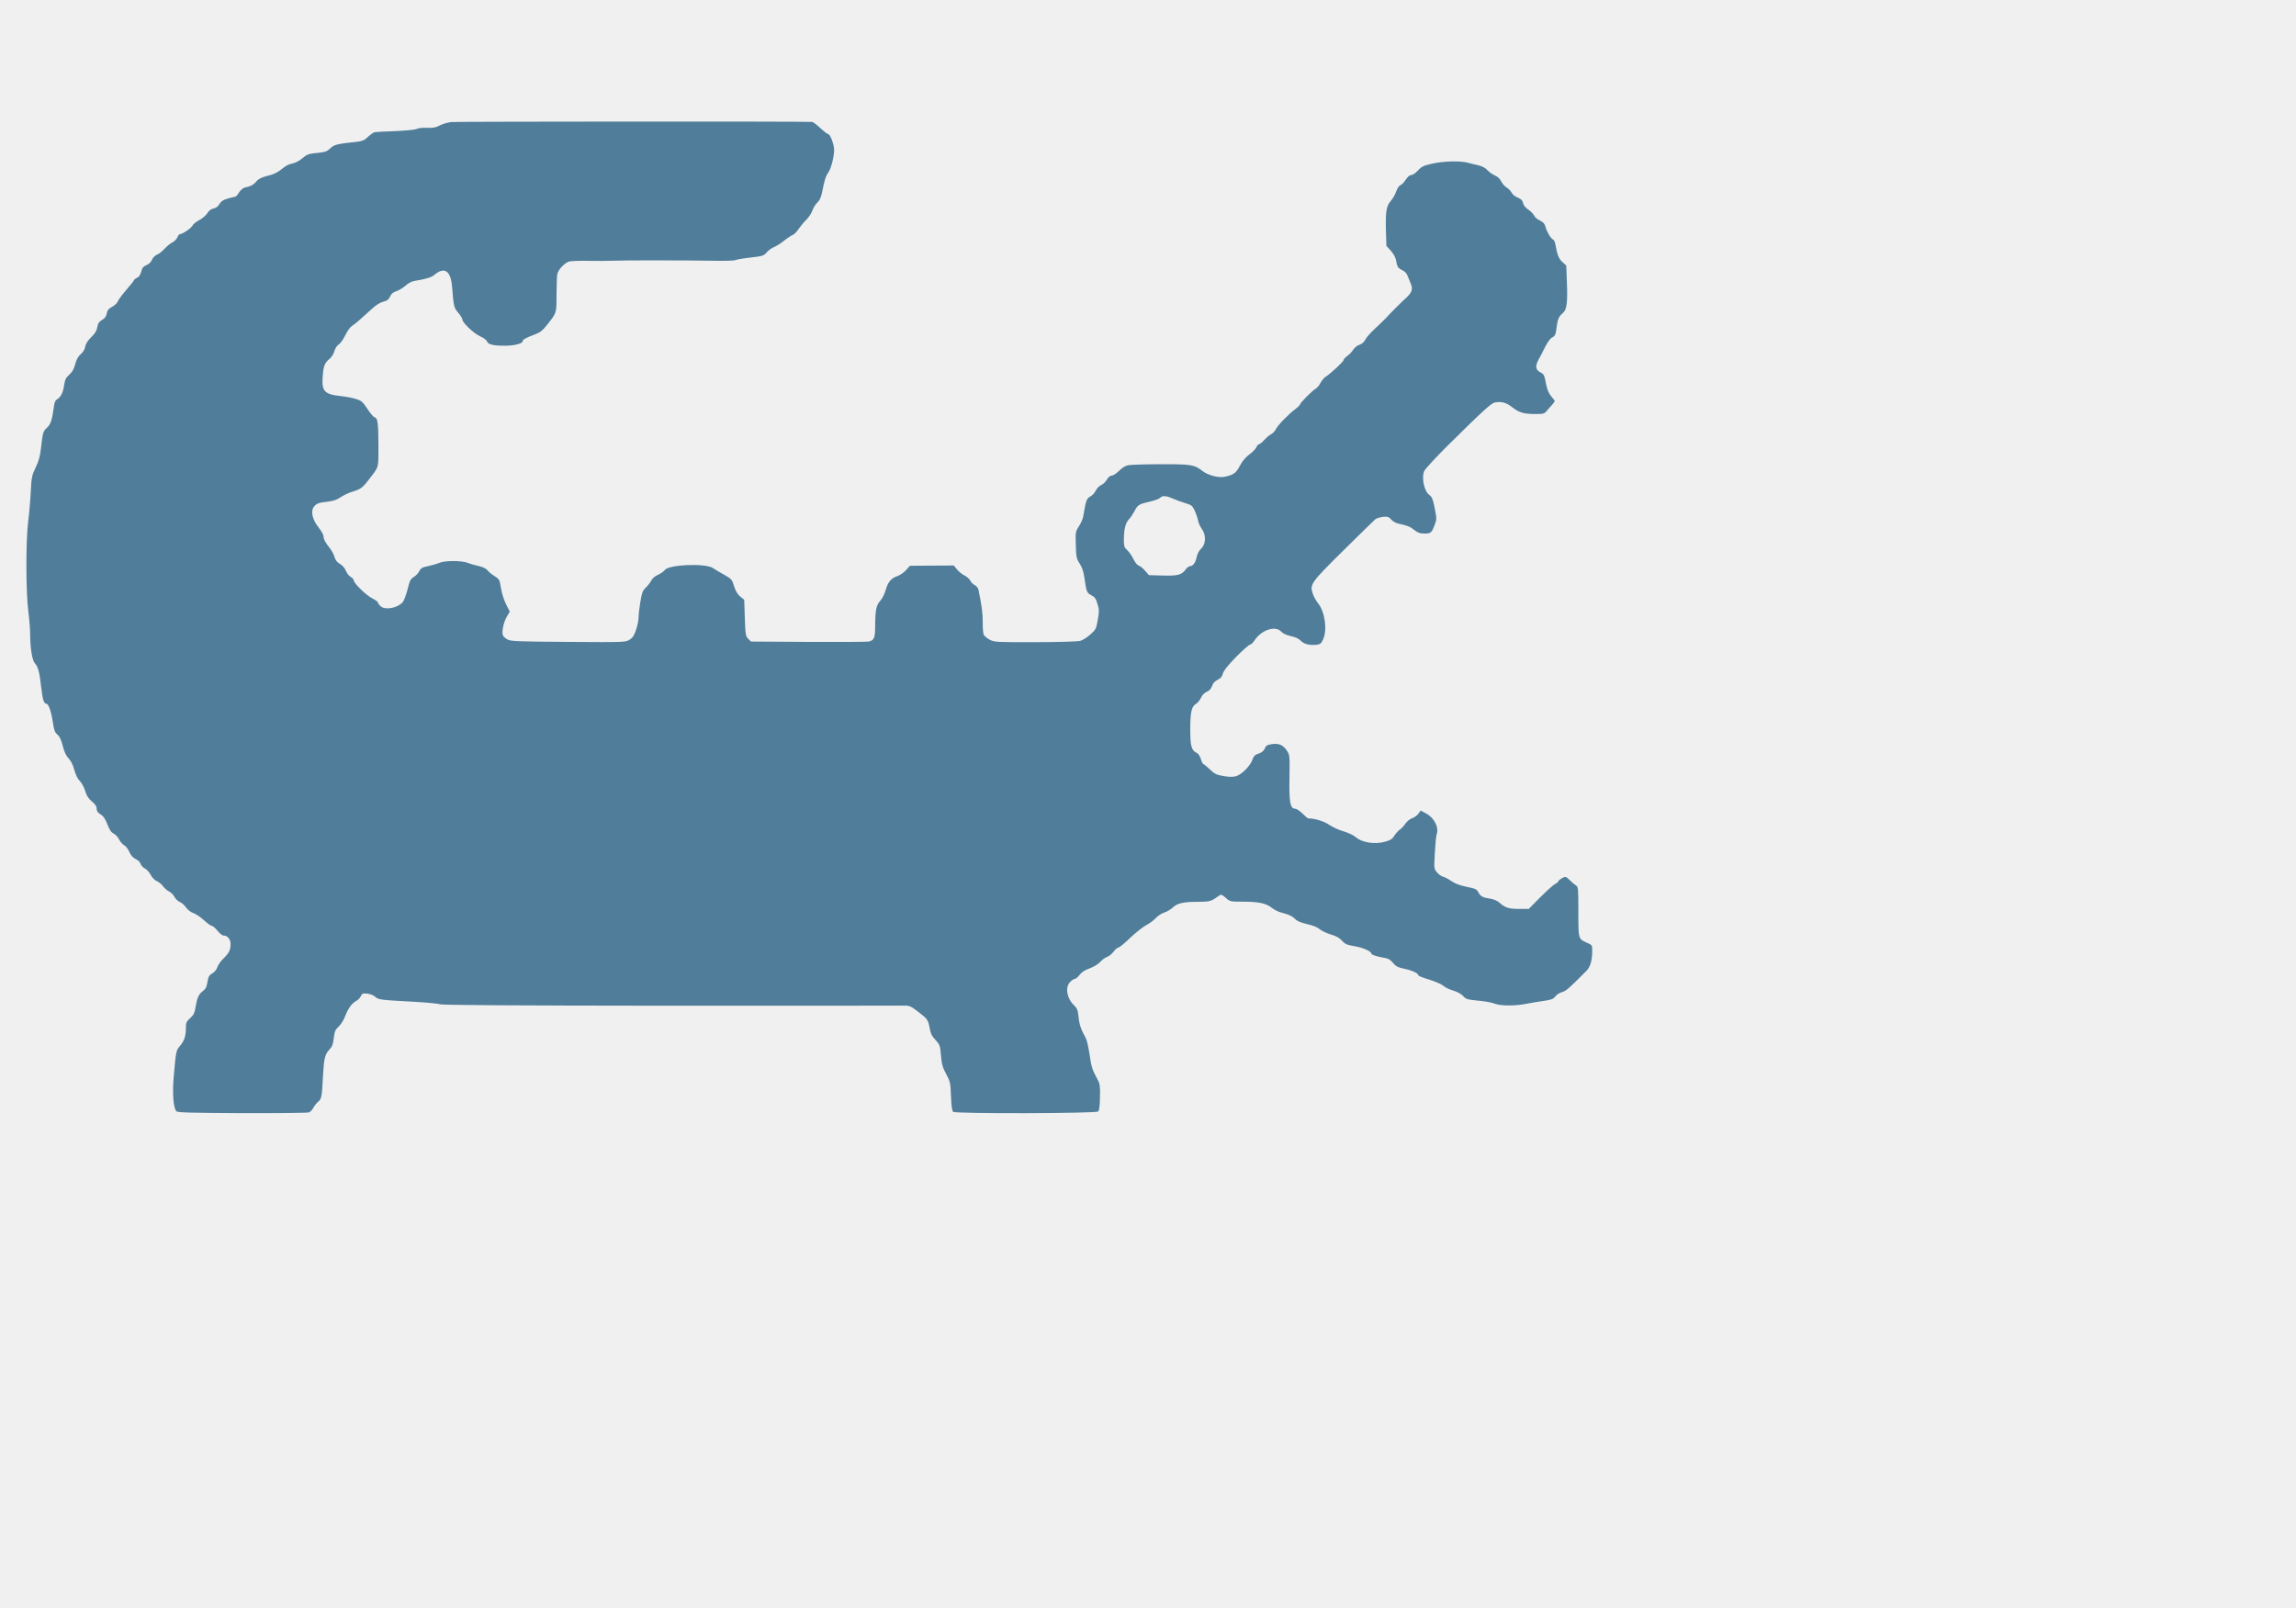
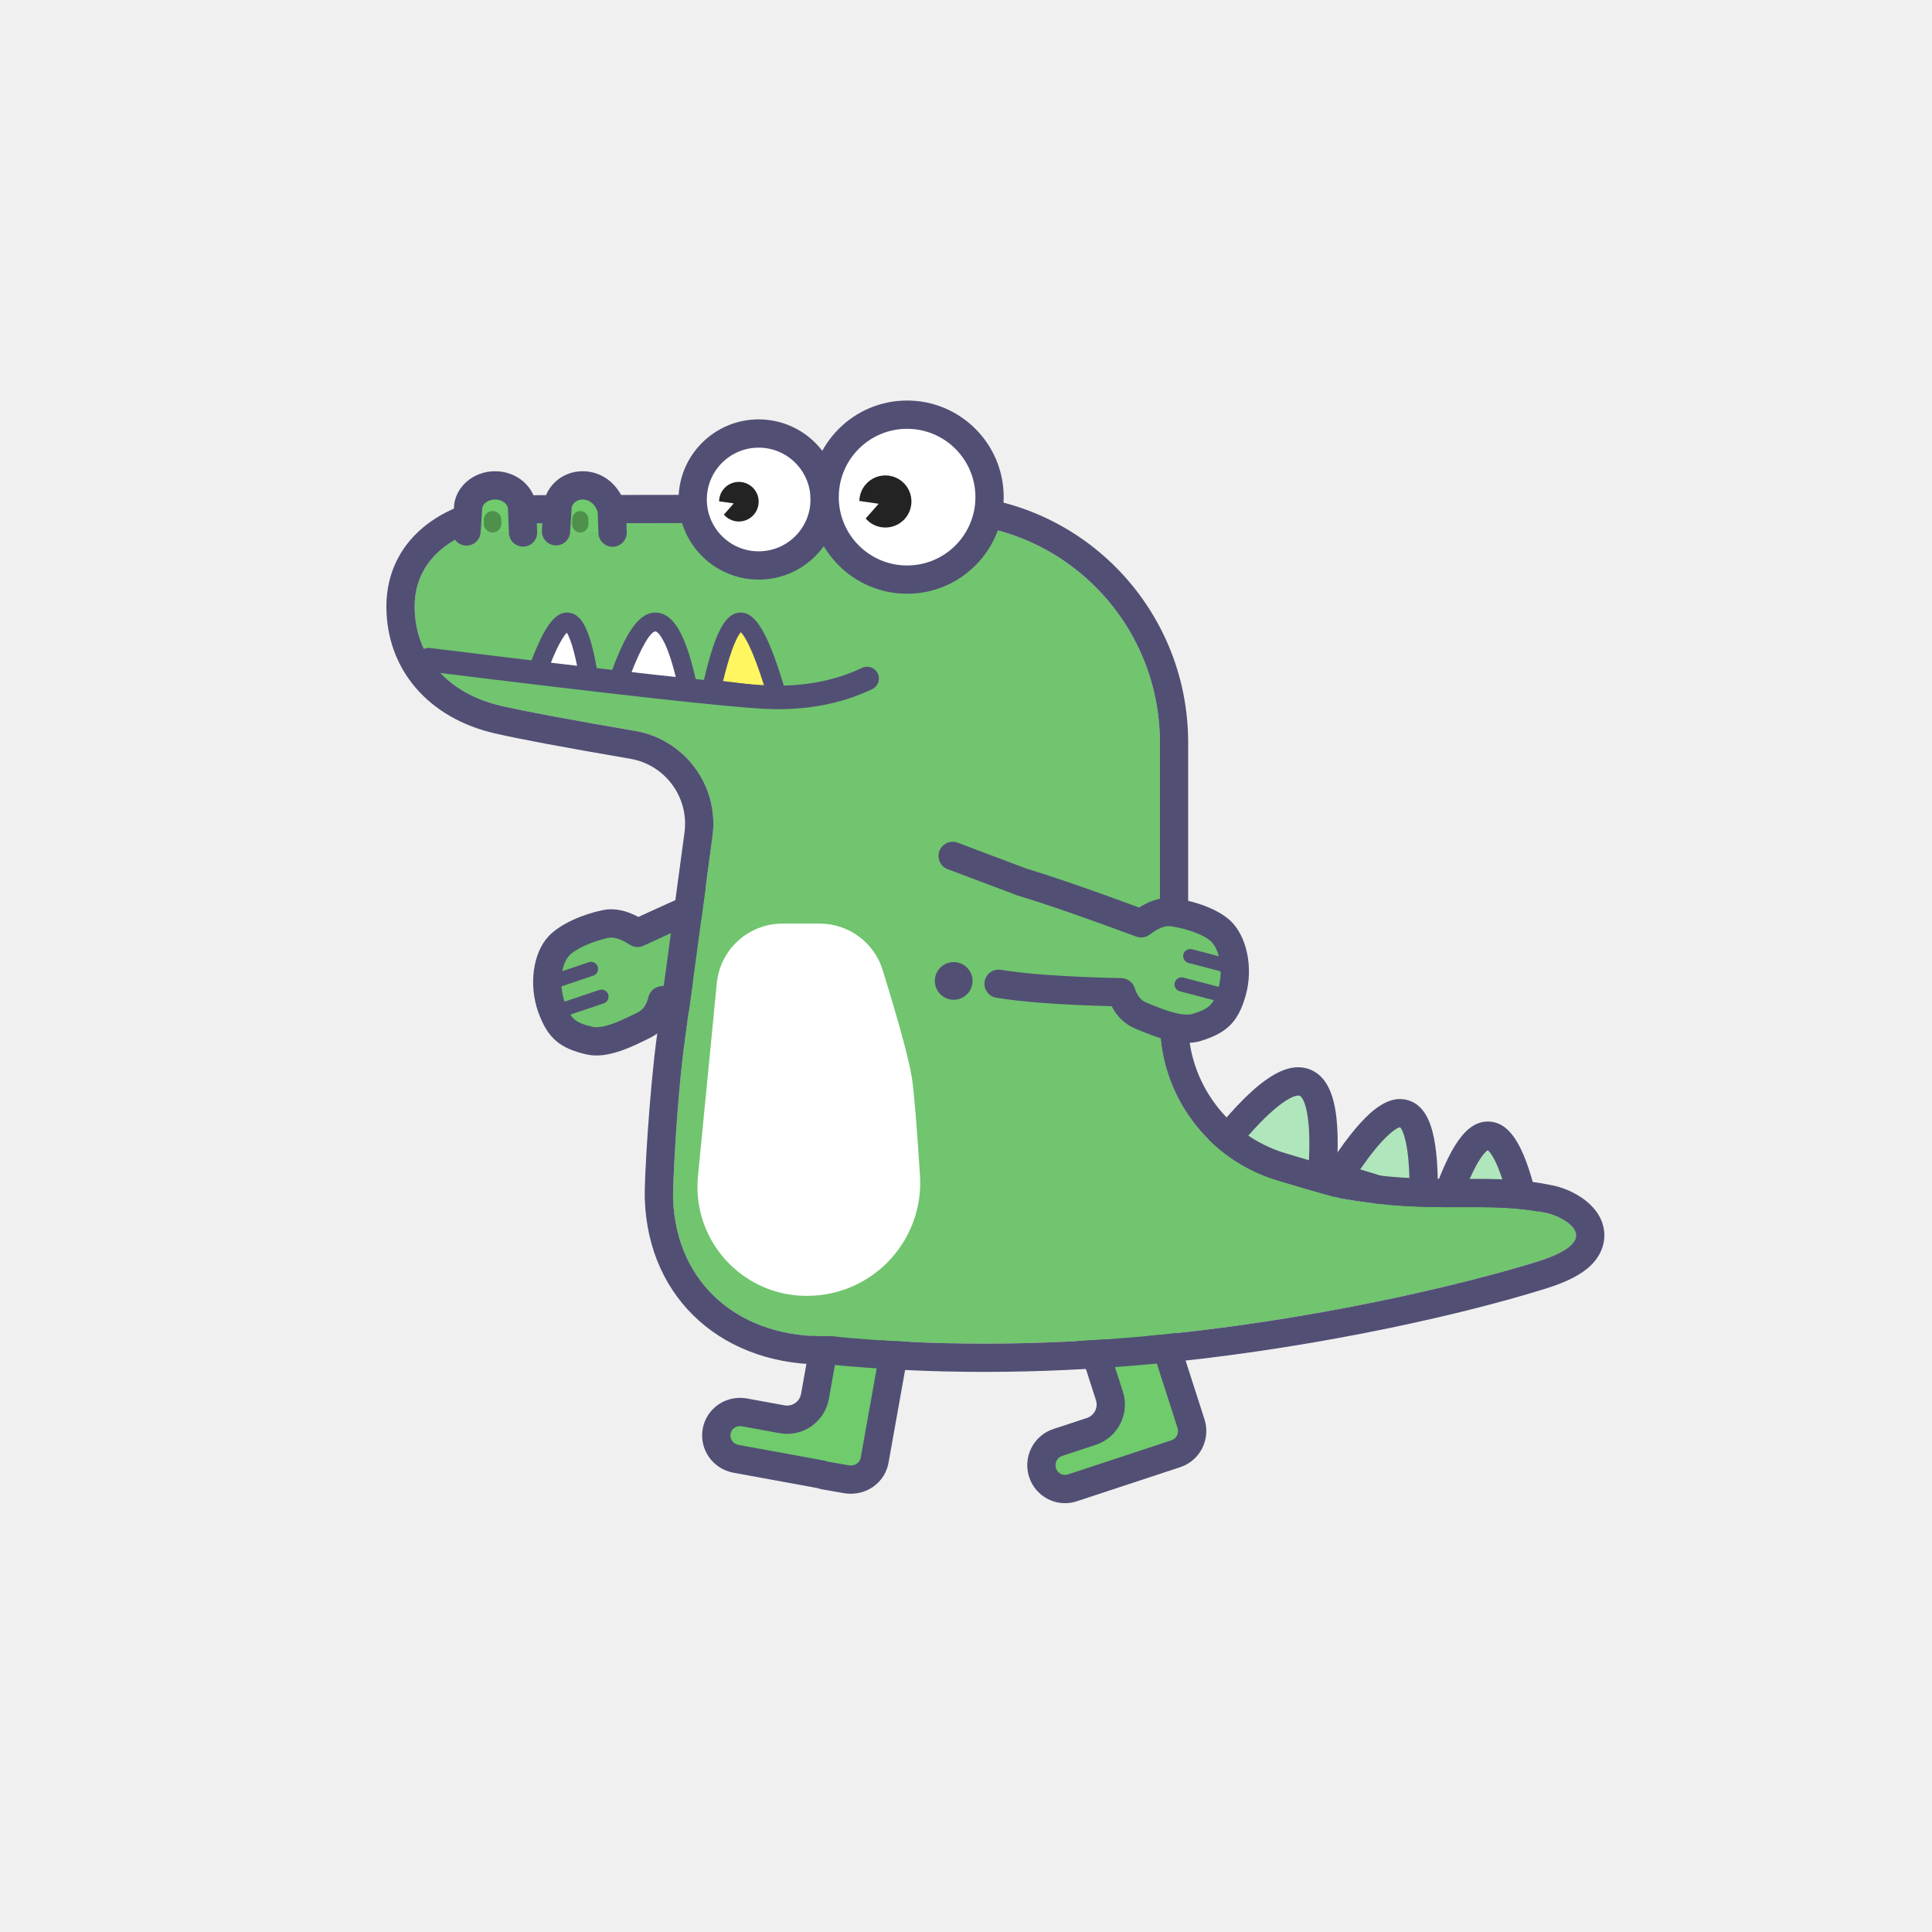
- <svg xmlns="http://www.w3.org/2000/svg" version="1.0" width="1902pt" height="1332pt" viewBox="0 0 1902 1332" preserveAspectRatio="xMidYMid meet">
-   <g transform="translate(0,1332) scale(0.1,-0.1)" fill="#4f7d9a" stroke="none">
-     <path d="M3740 12309 c-30 -3 -74 -16 -97 -28 -33 -18 -56 -22 -105 -20 -35 2 -73 -2 -85 -9 -13 -7 -86 -14 -175 -18 -84 -3 -162 -7 -174 -9 -11 -3 -36 -20 -56 -39 -29 -28 -45 -35 -94 -41 -162 -17 -186 -23 -218 -54 -25 -25 -43 -31 -91 -36 -91 -9 -100 -12 -144 -49 -24 -20 -57 -37 -81 -41 -26 -4 -57 -21 -84 -44 -26 -22 -63 -43 -92 -50 -78 -20 -103 -32 -123 -57 -19 -24 -47 -39 -93 -48 -16 -4 -35 -20 -48 -41 -12 -19 -26 -35 -32 -35 -5 0 -33 -7 -61 -15 -39 -11 -56 -23 -69 -45 -11 -20 -28 -33 -48 -37 -21 -4 -39 -17 -53 -40 -12 -19 -43 -45 -69 -58 -25 -14 -49 -33 -52 -42 -6 -19 -84 -73 -105 -73 -6 0 -16 -11 -21 -25 -5 -14 -24 -34 -42 -43 -17 -9 -47 -33 -66 -54 -18 -20 -46 -42 -62 -48 -16 -7 -34 -25 -41 -42 -8 -19 -25 -36 -45 -44 -26 -11 -36 -23 -44 -54 -7 -27 -19 -45 -36 -52 -13 -6 -24 -15 -24 -19 0 -4 -29 -41 -64 -81 -35 -40 -66 -83 -70 -95 -4 -12 -25 -32 -46 -44 -31 -17 -41 -30 -46 -57 -5 -24 -16 -40 -39 -53 -25 -15 -34 -28 -39 -60 -5 -29 -18 -51 -50 -82 -29 -28 -45 -54 -50 -79 -4 -23 -18 -46 -37 -62 -21 -18 -35 -43 -46 -83 -11 -42 -25 -66 -50 -88 -28 -26 -35 -41 -42 -87 -8 -60 -29 -101 -60 -117 -13 -8 -21 -26 -25 -63 -13 -104 -27 -145 -57 -172 -32 -29 -34 -36 -49 -165 -8 -72 -19 -111 -45 -165 -31 -65 -34 -81 -40 -196 -3 -69 -13 -183 -22 -255 -20 -167 -19 -581 2 -743 8 -62 15 -148 15 -190 0 -111 17 -213 39 -237 26 -28 39 -75 51 -189 13 -111 23 -146 44 -146 18 0 41 -65 55 -160 9 -60 16 -79 37 -96 18 -15 31 -42 44 -94 13 -51 28 -82 49 -104 19 -20 36 -54 47 -96 12 -41 28 -74 45 -90 15 -14 35 -51 45 -83 13 -42 27 -64 56 -87 23 -19 38 -40 38 -53 0 -27 8 -38 41 -59 17 -11 34 -39 49 -78 17 -45 30 -65 52 -76 16 -8 36 -30 45 -49 9 -18 27 -39 41 -47 14 -7 33 -32 43 -55 13 -30 29 -48 53 -60 20 -9 37 -26 40 -39 4 -13 20 -31 36 -39 16 -8 39 -33 49 -54 12 -22 32 -43 49 -50 16 -7 39 -25 51 -41 12 -17 35 -37 51 -45 16 -8 37 -29 45 -45 9 -17 29 -36 45 -43 16 -6 39 -27 52 -46 14 -20 38 -38 61 -46 21 -7 60 -34 87 -59 27 -25 56 -46 64 -46 8 0 30 -18 47 -40 18 -22 40 -40 48 -40 36 0 61 -30 61 -71 0 -50 -12 -74 -60 -121 -21 -20 -43 -52 -49 -70 -6 -19 -24 -41 -40 -51 -31 -18 -35 -26 -46 -90 -4 -25 -15 -44 -35 -58 -34 -26 -47 -54 -60 -133 -8 -49 -16 -65 -45 -91 -31 -29 -35 -38 -35 -81 0 -67 -14 -109 -49 -149 -32 -37 -33 -41 -52 -255 -12 -143 -3 -261 23 -287 11 -10 122 -13 543 -15 292 -1 540 2 553 6 12 4 30 22 38 39 9 17 27 39 40 50 27 21 31 42 39 203 8 153 16 189 53 228 24 25 31 43 37 96 7 56 12 69 40 95 19 17 43 55 55 88 24 63 55 106 93 126 14 7 30 25 36 38 11 23 16 25 55 21 25 -3 52 -14 64 -26 24 -24 50 -27 318 -41 105 -6 203 -15 218 -21 19 -7 633 -11 1899 -12 1030 0 1899 0 1933 1 58 1 63 -1 125 -47 83 -64 87 -69 100 -138 8 -46 19 -68 49 -100 35 -39 38 -45 45 -128 6 -72 13 -98 43 -154 34 -64 36 -73 40 -184 3 -82 9 -121 18 -129 21 -17 1183 -14 1201 3 9 9 14 47 15 118 2 91 0 110 -19 145 -45 84 -52 103 -67 209 -9 60 -23 121 -31 135 -40 72 -54 112 -60 175 -7 61 -12 73 -40 100 -58 56 -73 149 -30 191 13 14 31 25 38 25 8 0 26 15 40 33 17 23 44 41 85 55 34 13 70 35 86 53 15 17 40 35 56 41 16 5 41 25 55 44 14 19 32 34 40 34 8 0 52 36 98 81 47 44 107 92 133 105 27 14 63 40 79 59 17 18 48 38 70 45 22 7 54 26 72 43 38 35 85 46 218 46 91 1 99 4 167 53 13 10 22 6 52 -20 36 -32 38 -32 141 -32 130 0 194 -13 241 -51 20 -16 55 -34 78 -39 65 -17 92 -30 116 -55 14 -15 47 -29 98 -41 49 -11 86 -26 103 -41 15 -13 55 -33 91 -44 46 -13 74 -29 95 -52 26 -29 41 -35 104 -46 69 -11 139 -42 139 -61 0 -10 49 -26 107 -35 33 -5 50 -15 72 -42 24 -29 40 -37 95 -49 65 -13 116 -38 116 -55 0 -4 41 -20 90 -35 50 -15 102 -38 115 -50 14 -13 51 -31 82 -40 36 -11 68 -28 84 -46 23 -26 34 -29 125 -38 55 -5 116 -16 136 -25 48 -19 169 -20 268 0 41 8 106 19 145 24 56 8 73 15 88 35 10 14 34 30 55 36 39 13 52 24 203 176 33 33 48 83 49 167 0 47 -1 48 -44 67 -72 32 -71 29 -71 258 0 190 -1 206 -19 216 -10 6 -34 26 -52 44 -33 32 -35 32 -64 17 -16 -9 -30 -20 -30 -25 0 -5 -13 -16 -28 -24 -16 -8 -71 -58 -123 -110 l-95 -96 -76 0 c-88 0 -118 9 -163 49 -22 19 -50 31 -81 36 -62 9 -80 19 -98 54 -13 24 -25 30 -96 44 -54 11 -95 26 -124 46 -23 16 -55 33 -69 37 -15 3 -39 20 -53 37 -25 30 -25 30 -18 161 4 72 11 141 15 153 21 57 -19 137 -86 173 l-46 25 -20 -27 c-11 -15 -34 -31 -52 -37 -18 -6 -43 -27 -55 -45 -13 -19 -34 -42 -47 -50 -12 -8 -32 -30 -44 -49 -17 -28 -32 -38 -80 -51 -82 -23 -188 -6 -238 37 -21 18 -61 37 -101 49 -37 10 -90 34 -118 53 -44 31 -122 55 -177 55 -4 0 -25 18 -47 40 -22 22 -49 40 -60 40 -42 0 -52 53 -48 259 3 184 2 186 -22 223 -32 47 -67 62 -125 53 -35 -5 -48 -12 -54 -29 -11 -27 -27 -41 -65 -53 -20 -6 -32 -19 -41 -47 -18 -52 -90 -124 -137 -137 -26 -7 -58 -6 -104 2 -57 10 -72 17 -112 55 -25 24 -49 44 -53 44 -5 0 -14 18 -21 41 -7 24 -21 45 -33 51 -45 20 -55 56 -55 197 0 142 11 190 49 211 12 6 29 28 39 48 10 23 29 42 49 51 22 10 36 25 44 48 7 23 22 39 45 51 25 11 37 25 44 51 7 25 40 67 110 139 56 56 108 102 116 102 7 0 24 15 36 34 58 88 173 126 222 73 15 -16 42 -29 79 -37 35 -7 65 -20 81 -37 29 -29 70 -40 128 -35 36 4 42 9 59 46 35 78 15 225 -40 295 -17 22 -38 57 -45 80 -28 79 -20 91 253 361 136 135 256 251 265 259 10 7 38 16 62 19 38 4 48 1 68 -21 13 -15 37 -29 53 -33 82 -18 104 -27 138 -54 30 -24 48 -30 85 -30 53 0 60 6 85 72 17 45 17 52 0 138 -15 76 -22 93 -45 110 -43 30 -67 150 -40 201 9 17 103 118 172 187 312 309 380 372 413 378 53 10 95 -2 144 -41 54 -43 95 -55 189 -55 67 0 76 2 95 26 12 14 32 37 45 51 12 14 22 28 22 31 0 2 -13 19 -29 38 -19 22 -33 52 -41 91 -17 88 -19 92 -49 108 -41 21 -45 52 -16 105 14 25 39 73 56 108 17 34 41 67 53 74 29 15 33 23 41 87 8 66 18 89 51 117 33 27 41 86 34 256 l-5 138 -32 29 c-30 27 -43 60 -58 144 -3 21 -12 40 -20 43 -18 7 -52 65 -63 107 -6 23 -18 37 -45 50 -21 9 -43 28 -49 42 -6 13 -28 35 -48 49 -24 16 -39 35 -43 54 -5 22 -15 33 -44 45 -22 9 -44 26 -50 40 -7 14 -25 33 -41 43 -16 9 -37 32 -46 51 -10 22 -29 39 -52 49 -19 8 -47 28 -62 44 -18 20 -44 33 -77 41 -27 6 -66 15 -85 21 -63 17 -209 13 -297 -8 -70 -16 -87 -24 -116 -56 -19 -21 -44 -38 -56 -38 -13 0 -30 -14 -47 -40 -14 -22 -34 -42 -44 -45 -10 -3 -25 -26 -34 -51 -8 -25 -29 -61 -45 -79 -37 -43 -44 -87 -40 -248 l4 -124 37 -41 c23 -26 39 -55 43 -79 8 -53 17 -66 53 -82 19 -9 35 -26 42 -45 7 -17 19 -48 28 -69 18 -43 8 -71 -41 -116 -35 -31 -132 -128 -168 -168 -14 -15 -55 -54 -90 -87 -35 -32 -71 -73 -79 -90 -10 -20 -27 -35 -48 -42 -19 -6 -41 -24 -52 -41 -10 -17 -32 -40 -49 -52 -17 -12 -31 -28 -31 -34 0 -13 -109 -114 -148 -138 -13 -8 -32 -31 -43 -51 -10 -21 -29 -43 -41 -49 -26 -14 -128 -117 -128 -129 0 -5 -17 -22 -37 -37 -58 -43 -146 -134 -163 -167 -8 -17 -26 -36 -39 -43 -14 -6 -39 -28 -57 -47 -18 -20 -38 -36 -44 -36 -6 0 -16 -11 -22 -25 -6 -14 -32 -41 -57 -59 -31 -22 -57 -53 -79 -93 -33 -63 -51 -76 -127 -93 -50 -11 -140 13 -185 49 -64 51 -94 56 -345 55 -126 0 -247 -4 -268 -8 -24 -4 -51 -21 -76 -46 -22 -22 -49 -40 -61 -40 -13 0 -28 -12 -41 -34 -11 -19 -32 -39 -48 -45 -15 -7 -35 -27 -44 -46 -9 -19 -30 -41 -46 -49 -30 -16 -35 -31 -57 -161 -3 -22 -20 -60 -36 -85 -29 -44 -29 -48 -26 -155 3 -101 5 -113 32 -154 19 -29 32 -67 38 -110 17 -120 21 -132 53 -149 38 -21 42 -27 59 -83 12 -38 12 -57 0 -124 -13 -74 -16 -81 -61 -121 -27 -24 -64 -48 -83 -53 -20 -6 -181 -11 -372 -11 -321 -1 -338 0 -377 19 -22 12 -45 30 -51 41 -6 11 -10 57 -9 103 1 69 -9 146 -36 274 -3 12 -17 29 -31 36 -14 7 -31 24 -37 38 -7 13 -28 32 -47 41 -19 10 -47 32 -62 50 l-27 33 -181 -1 -182 -1 -32 -36 c-17 -19 -48 -41 -70 -49 -54 -18 -80 -49 -99 -116 -9 -32 -28 -71 -43 -87 -35 -38 -43 -77 -44 -202 0 -108 -7 -127 -53 -138 -12 -3 -237 -4 -499 -3 l-477 3 -23 23 c-21 21 -23 33 -28 173 l-5 150 -33 27 c-23 19 -38 45 -51 86 -17 56 -21 60 -83 95 -36 20 -77 44 -91 54 -59 43 -373 30 -400 -16 -7 -10 -31 -27 -54 -38 -26 -11 -48 -29 -58 -49 -9 -17 -29 -43 -45 -58 -25 -23 -32 -41 -45 -116 -8 -49 -15 -107 -15 -130 0 -23 -9 -70 -21 -104 -16 -48 -28 -66 -54 -82 -33 -21 -43 -21 -507 -18 -424 3 -476 5 -504 20 -17 10 -35 25 -38 34 -11 29 5 107 31 153 l26 44 -31 61 c-17 34 -36 93 -42 134 -11 70 -14 74 -53 99 -23 14 -50 36 -59 49 -11 13 -38 27 -70 34 -29 6 -71 18 -93 27 -53 20 -189 20 -235 0 -19 -8 -61 -20 -93 -27 -48 -10 -60 -16 -73 -41 -8 -17 -29 -38 -46 -49 -27 -16 -34 -30 -52 -104 -12 -46 -30 -94 -40 -105 -46 -51 -149 -68 -186 -31 -11 11 -20 24 -20 30 0 5 -21 20 -48 34 -50 25 -152 125 -152 149 0 7 -11 20 -24 27 -14 7 -32 30 -40 50 -9 23 -28 45 -50 58 -24 14 -38 32 -45 58 -6 20 -23 53 -39 73 -37 46 -52 75 -52 99 0 11 -18 43 -40 71 -52 65 -68 134 -41 171 21 29 43 37 123 45 40 5 70 15 100 36 24 16 66 36 93 44 73 23 88 33 139 100 87 113 81 90 81 285 -1 191 -6 226 -33 234 -10 3 -37 35 -60 71 -39 58 -48 66 -95 80 -29 9 -86 20 -127 24 -131 14 -156 40 -147 160 6 88 16 115 58 149 16 13 33 40 39 63 7 23 21 46 37 56 14 9 38 44 54 77 16 33 40 67 56 77 27 17 55 41 168 144 30 28 66 50 91 56 32 8 44 18 55 42 10 23 25 36 53 45 22 7 56 28 76 46 26 23 52 36 81 40 77 12 133 28 154 46 85 74 139 40 150 -96 14 -169 15 -172 51 -215 19 -22 34 -47 34 -55 0 -27 94 -116 147 -140 30 -13 54 -32 58 -43 8 -25 54 -36 150 -35 77 0 145 18 145 38 0 13 23 26 105 57 38 14 61 32 95 75 82 104 80 96 80 250 1 76 3 154 6 171 7 36 54 89 94 105 14 6 89 9 170 7 80 -1 168 -1 195 1 64 4 584 4 821 0 99 -2 187 0 194 5 7 4 63 14 124 21 104 12 113 15 136 42 14 17 42 37 62 45 20 8 59 33 87 56 28 22 60 42 70 46 10 3 31 24 45 46 15 22 44 57 65 78 21 21 44 56 51 77 7 22 25 51 40 65 20 18 31 43 40 85 19 100 31 136 51 164 23 31 48 127 49 187 0 46 -33 133 -51 133 -7 0 -36 23 -65 50 -29 28 -59 50 -66 50 -119 5 -2949 3 -2988 -1z m5972 -3118 c24 -11 70 -28 103 -38 55 -16 62 -22 82 -63 11 -25 24 -61 27 -80 3 -20 17 -51 31 -70 37 -51 36 -126 -4 -164 -17 -16 -32 -44 -36 -64 -9 -49 -31 -82 -55 -82 -10 0 -28 -13 -39 -29 -32 -44 -66 -53 -191 -49 l-112 3 -32 36 c-17 21 -41 40 -53 43 -12 4 -30 26 -43 53 -12 26 -35 59 -51 74 -26 24 -29 33 -29 91 1 85 13 135 43 167 14 14 34 45 46 68 25 50 36 57 129 78 39 9 76 23 83 31 16 19 50 18 101 -5z" />
-   </g>
+ <svg xmlns="http://www.w3.org/2000/svg" width="800px" height="800px" viewBox="0 0 1024 1024" class="icon" version="1.1">
+   <path d="M474.339 713.673c1.236-6.908-3.442-13.497-10.447-14.718l-11.162-1.941c-7.006-1.219-13.684 3.394-14.92 10.307l-5.864 32.805a14.983 14.983 0 0 1-17.388 12.118l-0.06-0.01-20.005-3.664c-6.943-1.204-13.459 3.292-14.666 10.038-1.219 6.816 3.362 13.332 10.262 14.596l45.036 8.242c0.762 0.29 1.563 0.512 2.398 0.657l11.162 1.941a12.982 12.982 0 0 0 5.545-0.23c4.668-1.149 8.449-4.905 9.341-9.88 0.012-0.09 3.604-20.178 10.769-60.261z" fill="#6FCB6C" />
+   <path d="M388.738 780.57c-10.939-2.003-18.237-12.383-16.289-23.282 1.938-10.852 12.365-18.005 23.39-16.087l20.005 3.666a7.503 7.503 0 0 0 8.724-6.057l5.864-32.808c1.966-10.992 12.533-18.29 23.579-16.369l11.162 1.941c11.074 1.926 18.509 12.4 16.539 23.415l-10.769 60.259a19.913 19.913 0 0 1-14.813 15.807 20.458 20.458 0 0 1-8.734 0.365l-11.162-1.941a20.53 20.53 0 0 1-3.057-0.777l-44.439-8.132z m73.87-74.233l-11.162-1.938c-2.965-0.514-5.754 1.411-6.261 4.241l-5.864 32.808a22.473 22.473 0 0 1-26.082 18.17l-20.03-3.666c-2.895-0.505-5.527 1.304-6.004 3.969-0.49 2.74 1.371 5.385 4.236 5.907l45.705 8.369 0.637 0.242c0.325 0.122 0.669 0.217 1.026 0.275l11.162 1.941c0.804 0.145 1.598 0.105 2.473-0.122 1.938-0.477 3.412-2.008 3.751-3.914l10.772-60.264c0.497-2.797-1.424-5.505-4.358-6.017z" fill="#524F75" />
+   <path d="M612.335 695.713c-2.173-6.751-9.348-10.445-16.032-8.252l-10.647 3.494c-6.681 2.193-10.34 9.438-8.17 16.187l10.522 32.706a14.988 14.988 0 0 1-9.576 18.824l-17.825 5.877c-6.579 2.168-10.17 9.306-8.035 15.952 2.145 6.646 9.211 10.265 15.77 8.102l54.884-18.092c6.579-2.168 10.17-9.306 8.035-15.952-0.022-0.085-6.334-19.701-18.927-58.845z" fill="#6FCB6C" />
+   <path d="M638.399 752.263c3.389 10.552-2.323 21.901-12.825 25.363l-54.881 18.09c-10.53 3.474-21.829-2.333-25.25-12.925-3.392-10.555 2.323-21.906 12.82-25.358l17.828-5.879a7.498 7.498 0 0 0 4.788-9.413l-10.522-32.708c-3.429-10.66 2.35-22.121 12.96-25.602l10.65-3.494c10.645-3.489 22.058 2.385 25.503 13.075l18.932 58.853z m-39.761-57.681l-10.65 3.492c-2.755 0.904-4.286 3.939-3.374 6.778l10.522 32.706c3.789 11.761-2.632 24.366-14.358 28.235l-17.83 5.879c-2.652 0.877-4.123 3.799-3.249 6.529 0.877 2.705 3.694 4.151 6.296 3.289l54.884-18.09c2.652-0.877 4.126-3.801 3.249-6.534l-18.937-58.853c-0.894-2.812-3.831-4.326-6.554-3.432z" fill="#524F75" />
+   <path d="M477.326 500.246c-31.944 9.83-55.938 16.646-71.992 20.445-16.044 3.806-34.159 6.961-54.342 9.478-1.583 6.379-4.783 10.745-9.586 13.1-7.203 3.532-20.025 10.39-29.027 8.267-9.009-2.118-15.35-4.491-20.028-17.588-4.68-13.092-1.683-26.679 3.871-32.581 5.557-5.902 17.343-10.085 24.703-11.629 4.908-1.026 10.575 0.542 17.001 4.71 24.409-11.346 43.298-19.491 56.67-24.431 13.372-4.94 37.184-12.578 71.445-22.908" fill="#70C56E" />
+   <path d="M344.713 549.995c-0.325 0.155-0.664 0.325-1.136 0.559l-1.254 0.619c-1.079 0.529-1.923 0.947-2.782 1.356-3.789 1.823-7.043 3.219-10.3 4.346-6.928 2.398-13.03 3.259-18.577 1.951-13.622-3.207-20.34-8.292-25.368-22.361-5.232-14.641-2.72-31.544 5.472-40.241 6.102-6.479 17.833-11.559 28.617-13.822 6.012-1.261 12.345 0.042 18.959 3.586 22.858-10.562 40.723-18.225 53.648-23.003 13.559-5.005 37.486-12.675 71.882-23.047a7.493 7.493 0 1 1 4.328 14.348c-34.122 10.29-57.824 17.89-71.011 22.76-13.145 4.858-31.869 12.927-56.108 24.199a7.5 7.5 0 0 1-7.235-0.507c-4.91-3.184-8.682-4.228-11.386-3.664-8.06 1.688-17.243 5.669-20.785 9.428-4.076 4.331-5.707 15.298-2.265 24.926 3.144 8.791 5.649 10.69 14.691 12.815 2.228 0.524 5.749 0.025 10.24-1.524 2.627-0.909 5.397-2.098 8.716-3.696a656.559 656.559 0 0 0 5.055-2.485c2.692-1.319 4.533-3.831 5.615-8.182a7.498 7.498 0 0 1 6.344-5.625c19.923-2.485 37.771-5.6 53.548-9.331 15.85-3.759 39.711-10.537 71.515-20.323a7.493 7.493 0 0 1 4.406 14.324c-32.089 9.875-56.225 16.729-72.469 20.577-15.068 3.572-31.879 6.574-50.451 9.021-2.473 5.884-6.461 10.317-11.911 12.992z" fill="#524F75" />
+   <path d="M293.209 516.376l18.762-6.334a3.746 3.746 0 1 1 2.398 7.096l-18.762 6.336a3.746 3.746 0 1 1-2.398-7.098zM298.941 531.006l18.764-6.336a3.746 3.746 0 0 1 2.403 7.093l-18.764 6.341a3.751 3.751 0 0 1-4.75-2.35 3.744 3.744 0 0 1 2.348-4.748z" fill="#524F75" />
+   <path d="M691.232 573.682c9.323 3.582 12.385 23.482 9.181 59.707L644.456 611.902c21.856-29.059 37.451-41.799 46.777-38.22z" fill="#B0E6BB" />
+   <path d="M693.213 592.631c-1.029-7.583-2.872-11.232-4.366-11.833-1.491-0.602-5.35 0.742-11.356 5.48-5.897 4.648-12.96 11.926-21.122 21.801l36.891 14.908c0.992-12.773 0.964-22.915-0.047-30.355z m1.249-25.727c14.001 5.662 17.013 27.76 12.783 67.594a7.493 7.493 0 0 1-10.255 6.156l-55.576-22.453a7.49 7.49 0 0 1-3.102-11.551c24.633-31.597 42.146-45.406 56.15-39.746z" fill="#524F75" />
+   <path d="M743.164 590.054c7.67 1.918 11.918 17.56 12.748 46.939l-46.045-11.481c14.526-25.55 25.62-37.371 33.297-35.458z" fill="#B0E6BB" />
+   <path d="M745.155 605.556c-1.199-5.542-2.62-7.887-3.112-8.04-0.487-0.152-2.98 0.999-7.068 4.925-4.019 3.854-8.719 9.646-14.044 17.348l26.167 8c-0.115-9.363-0.767-16.794-1.943-22.233z m1.269-22.371c12.51 3.824 16.384 21.744 15.58 54.889a7.5 7.5 0 0 1-9.683 6.986l-45.383-13.876a7.493 7.493 0 0 1-4.118-11.202c17.868-27.928 31.102-40.615 43.605-36.797z" fill="#524F75" />
+   <path d="M789.614 601.98c7.048 0.619 13.01 13.679 17.883 39.177l-42.301-3.701c9.228-24.264 17.368-36.09 24.419-35.475z" fill="#B0E6BB" />
+   <path d="M788.19 609.869c-1.114 0.884-2.49 2.518-4.006 4.898-2.478 3.891-5.127 9.413-7.892 16.519l22.198 1.164c-2.008-7.358-4.061-13.127-6.124-17.253-1.259-2.523-2.453-4.293-3.474-5.287a5.362 5.362 0 0 0-0.332-0.305 5.929 5.929 0 0 0-0.37 0.265z m1.156-15.41c12.198 0.639 19.571 15.4 26.159 44.342 1.099 4.845-2.74 9.408-7.697 9.146l-42.406-2.225a7.5 7.5 0 0 1-6.703-9.9c9.583-28.093 18.459-42.004 30.648-41.362z" fill="#524F75" />
+   <path d="M439.678 708.171c-46.34 1.571-81.403-26.567-82.961-73.181-0.15-4.456 1.706-50.581 6.366-84.343 2.443-17.693 7.295-53.483 14.558-107.355 3.594-26.654-14.563-51.367-41.072-55.908-34.569-5.919-58.273-10.36-71.113-13.322C238.367 367.811 219.785 348.752 219.785 321.386c0-27.428 24.756-42.094 51.962-43.935 83.486-0.247 126.299-0.247 128.44 0l98.908-0.222c63.885 0 115.67 52.094 115.67 116.356v148.298c0 38.577 25.288 72.594 62.234 83.708 19.701 5.927 31.264 9.189 34.689 9.78 49.966 8.634 75.521 0.727 108.167 7.58 7.727 1.618 33.397 13.789-5.352 25.83-38.158 11.853-119.136 31.434-206.918 39.389-58.525 5.302-114.488 5.302-167.906 0z" fill="#70C56E" />
+   <path d="M439.678 708.171c53.415 5.302 109.381 5.302 167.906 0 87.779-7.957 168.755-27.536 206.918-39.389 38.75-12.036 13.072-24.206 5.352-25.83-32.638-6.853-58.201 1.054-108.167-7.58-3.424-0.592-14.988-3.854-34.689-9.78-36.946-11.109-62.234-45.126-62.234-83.708v-148.298c0-64.262-51.784-116.356-115.67-116.356l-98.911 0.222c-2.14-0.247-44.956-0.247-128.44 0C244.541 279.29 219.785 293.955 219.785 321.386c0 27.366 18.587 46.425 45.675 52.676 12.84 2.962 36.544 7.403 71.113 13.322 26.509 4.538 44.666 29.254 41.072 55.908-7.263 53.875-12.116 89.662-14.558 107.355-4.66 33.762-6.516 79.882-6.366 84.343 1.558 46.614 36.619 74.752 82.956 73.181z m-97.934-72.684c-0.362-10.814 2.695-59.337 6.499-86.888 2.44-17.673 7.29-53.448 14.553-107.308 2.515-18.659-10.195-35.957-28.752-39.134-34.838-5.967-58.75-10.447-71.955-13.492C227.573 380.698 204.8 355.276 204.8 321.386c0-34.474 28.66-56.365 65.936-58.885 81.888-0.272 120.65-0.295 129.416-0.027l98.943-0.23c72.177 0 130.655 58.823 130.655 131.342v148.298a72.437 72.437 0 0 0 51.565 69.36c18.819 5.662 30.395 8.921 32.925 9.361 20.787 3.591 34.464 4.318 60.816 4.228 12.318-0.042 17.545 0.02 24.356 0.415 8.272 0.477 15.87 1.426 23.525 3.035 9.373 1.971 20.168 7.79 24.886 16.606 4.638 8.677 2.77 18.534-4.566 25.712-5.175 5.065-13.092 9.001-24.306 12.485-53.293 16.556-134.254 33.143-210.01 40.011-59.087 5.355-115.68 5.385-169.769 0.08-54.931 1.414-95.629-33.844-97.427-87.689z" fill="#524F75" />
+   <path d="M414.727 489.522h19.721a34.963 34.963 0 0 1 33.412 24.666c8.814 28.592 13.954 47.541 15.422 56.842 1.141 7.225 2.585 24.576 4.331 52.059 2.1 33.04-22.98 61.525-56.02 63.623a60.316 60.316 0 0 1-3.801 0.122h-0.297c-31.944 0-57.839-25.895-57.839-57.839 0-1.878 0.092-3.756 0.272-5.625l9.995-102.275c1.751-17.918 16.811-31.574 34.804-31.574z" fill="#FFFFFF" />
+   <path d="M294.712 281.575l0.737-11.714c-0.002-6.966 5.964-12.613 13.317-12.613 7.355 0 13.235 5.075 15.46 12.613L324.683 282.224" fill="#6FCB6C" />
+   <path d="M317.19 282.499a7.493 7.493 0 1 0 14.975-0.549l-0.487-13.305-0.267-0.904c-3.162-10.722-11.928-17.985-22.645-17.985-11.314 0-20.662 8.769-20.81 19.841l-0.727 11.506a7.493 7.493 0 0 0 14.958 0.942l0.737-11.711 0.015-0.472c0-2.732 2.523-5.12 5.827-5.12 3.529 0 6.534 2.315 8.01 6.436l0.415 11.321z" fill="#524F75" />
+   <path d="M307.557 270.873c2.365 0 4.281 1.918 4.281 4.281v2.79a4.281 4.281 0 0 1-8.562 0v-2.79a4.276 4.276 0 0 1 4.281-4.281z" fill="#4E904C" />
+   <path d="M247.259 281.575l0.794-11.714c-0.002-6.966 6.421-12.613 14.343-12.613s14.343 5.647 14.343 12.613L277.229 282.224" fill="#6FCB6C" />
+   <path d="M262.396 249.756c-11.761 0-21.671 8.627-21.836 19.821l-0.779 11.491a7.493 7.493 0 1 0 14.95 1.014l0.794-11.714 0.017-0.507c0-2.597 2.867-5.12 6.853-5.12 3.984 0 6.851 2.523 6.851 5.12l0.005 0.295 0.49 12.363a7.49 7.49 0 0 0 7.782 7.19 7.49 7.49 0 0 0 7.19-7.782l-0.482-12.233c-0.097-11.252-10.033-19.938-21.836-19.938z" fill="#524F75" />
+   <path d="M261.09 270.873c2.548 0 4.61 2.065 4.61 4.61v2.133a4.61 4.61 0 0 1-9.221-0.002v-2.13a4.608 4.608 0 0 1 4.61-4.61z" fill="#4E904C" />
+   <path d="M402.107 264.741m-34.966 0a34.966 34.966 0 1 0 69.932 0 34.966 34.966 0 1 0-69.932 0Z" fill="#FFFFFF" />
+   <path d="M402.107 307.2C378.655 307.2 359.649 288.191 359.649 264.741S378.655 222.283 402.107 222.283s42.459 19.009 42.459 42.459-19.011 42.459-42.459 42.459z m0-14.985c15.173 0 27.473-12.3 27.473-27.473S417.28 237.268 402.107 237.268 374.634 249.569 374.634 264.741s12.295 27.473 27.473 27.473z" fill="#524F75" />
+   <path d="M383.675 272.764a10.49 10.49 0 1 0 7.942-17.346 10.49 10.49 0 0 0-10.49 10.277l7.777 1.129-5.23 5.939z" fill="#232323" />
+   <path d="M480.78 263.493m-43.707 0a43.707 43.707 0 1 0 87.415 0 43.707 43.707 0 1 0-87.415 0Z" fill="#FFFFFF" />
+   <path d="M480.78 314.693C452.503 314.693 429.58 291.77 429.58 263.493S452.503 212.293 480.78 212.293 531.98 235.215 531.98 263.493 509.053 314.693 480.78 314.693z m0-14.985C500.778 299.707 516.995 283.493 516.995 263.493S500.778 227.278 480.78 227.278 444.566 243.492 444.566 263.493 460.778 299.707 480.78 299.707z" fill="#524F75" />
+   <path d="M458.827 274.814a13.802 13.802 0 1 0-3.352-9.296l10.233 1.489-6.881 7.807z" fill="#232323" />
+   <path d="M392.894 329.688c5.118 0.412 11.519 13.729 19.204 39.951l-34.966-4.423c5.382-24.096 10.637-35.94 15.762-35.528z" fill="#FFF660" />
+   <path d="M389.674 340.288c-2.078 4.68-4.231 11.589-6.429 20.667l21.836 2.762c-2.91-9.271-5.602-16.471-8.052-21.569-1.436-2.985-2.752-5.17-3.886-6.521a8.454 8.454 0 0 0-0.48-0.529c-0.867 0.987-1.898 2.727-2.99 5.19z m27.213 27.948a4.995 4.995 0 0 1-5.42 6.361l-34.966-4.423a4.995 4.995 0 0 1-4.248-6.044c6.132-27.428 11.778-40.161 21.037-39.417 8.469 0.677 15.068 14.403 23.597 43.522z" fill="#524F75" />
+   <path d="M348.125 329.723c6.216 0.824 11.724 12.465 16.519 34.921l-37.463-2.193c7.745-22.645 14.726-33.555 20.945-32.728z" fill="#FFFFFF" />
+   <path d="M352.403 341.207c-2.1-4.441-3.946-6.401-4.935-6.534-2.24-0.297-7.39 7.333-13.337 23.18l24.164 1.414c-1.888-7.737-3.864-13.769-5.892-18.06z m-3.624-16.436c9.391 1.246 15.465 14.091 20.747 38.832a4.995 4.995 0 0 1-5.177 6.029l-37.463-2.193a4.995 4.995 0 0 1-4.436-6.604c8.629-25.22 16.409-37.381 26.329-36.065z" fill="#524F75" />
+   <path d="M300.956 329.693c4.226 0.427 7.972 10.412 11.239 29.956l-27.473-3.372c6.599-18.15 12.011-27.011 16.234-26.584z" fill="#FFFFFF" />
+   <path d="M297.989 338.622c-1.906 3.119-4.031 7.62-6.349 13.472l14.426 1.771c-1.226-6.241-2.503-11.122-3.811-14.608-0.649-1.733-1.286-3.057-1.858-3.944-0.684 0.724-1.504 1.831-2.408 3.309z m3.472-13.899c7.845 0.792 11.906 11.624 15.66 34.102a4.995 4.995 0 0 1-5.535 5.782l-27.473-3.374a4.995 4.995 0 0 1-4.086-6.663c7.61-20.935 13.542-30.643 21.434-29.846z" fill="#524F75" />
+   <path d="M226.506 355.855c99.91 12.36 159.637 18.974 179.58 19.878 20.692 0.937 39.431-2.533 56.133-10.44a6.244 6.244 0 1 0-5.345-11.286c-14.793 7.006-31.507 10.098-50.223 9.251-19.466-0.884-79.135-7.493-178.611-19.796a6.244 6.244 0 1 0-1.534 12.393z" fill="#524F75" />
+   <path d="M529.263 521.416c14.488 2.379 36.156 3.883 65.004 4.513 2.024 6.252 5.517 10.38 10.472 12.398 7.43 3.016 20.703 8.963 29.537 6.222 8.829-2.742 14.996-5.557 18.751-18.944 3.755-13.387-0.182-26.735-6.136-32.232-5.951-5.497-18-8.848-25.45-9.872-4.966-0.683-10.51 1.28-16.633 5.884-27.607-10.246-48.673-17.542-63.178-21.896L504.994 453.679" fill="#70C56E" />
+   <path d="M601.915 545.263l1.171 0.477 1.292 0.532c1.116 0.459 1.982 0.811 2.873 1.163 3.911 1.548 7.249 2.721 10.579 3.615 7.079 1.908 13.223 2.338 18.665 0.651 13.366-4.152 19.713-9.691 23.745-24.078 4.2-14.971 0.515-31.658-8.266-39.76-6.536-6.036-18.595-10.288-29.514-11.79-6.097-0.839-12.335 0.912-18.703 4.928-25.809-9.529-45.706-16.399-59.734-20.615L507.636 446.67a7.493 7.493 0 1 0-5.285 14.022l36.632 13.812 0.494 0.165c14.322 4.295 35.253 11.547 62.726 21.739a7.483 7.483 0 0 0 7.112-1.038c4.676-3.519 8.368-4.824 11.104-4.447 8.155 1.121 17.592 4.45 21.389 7.954 4.371 4.034 6.761 14.865 4.006 24.705-2.522 8.99-4.888 11.056-13.765 13.811-2.186 0.679-5.735 0.43-10.323-0.808-2.685-0.725-5.531-1.721-8.947-3.076-1.299-0.521-5.66-2.309-5.22-2.126-2.775-1.126-4.788-3.51-6.17-7.765a7.493 7.493 0 0 0-6.962-5.18c-28.526-0.619-49.887-2.103-63.95-4.415a7.493 7.493 0 0 0-2.429 14.789c14.062 2.307 34.415 3.798 61.17 4.496 2.872 5.607 7.125 9.69 12.696 11.956z" fill="#524F75" />
+   <path d="M505.484 519.91m-9.893-1.39a9.99 9.99 0 1 0 19.786 2.781 9.99 9.99 0 1 0-19.786-2.781Z" fill="#524F75" />
+   <path d="M650.95 508.131l-19.16-5.011a3.746 3.746 0 0 0-1.899 7.249l19.157 5.01a3.749 3.749 0 0 0 1.901-7.249zM646.252 523.131l-19.16-5.013a3.749 3.749 0 0 0-1.899 7.249l19.157 5.013a3.754 3.754 0 0 0 4.574-2.681 3.736 3.736 0 0 0-2.672-4.567z" fill="#524F75" />
</svg>
